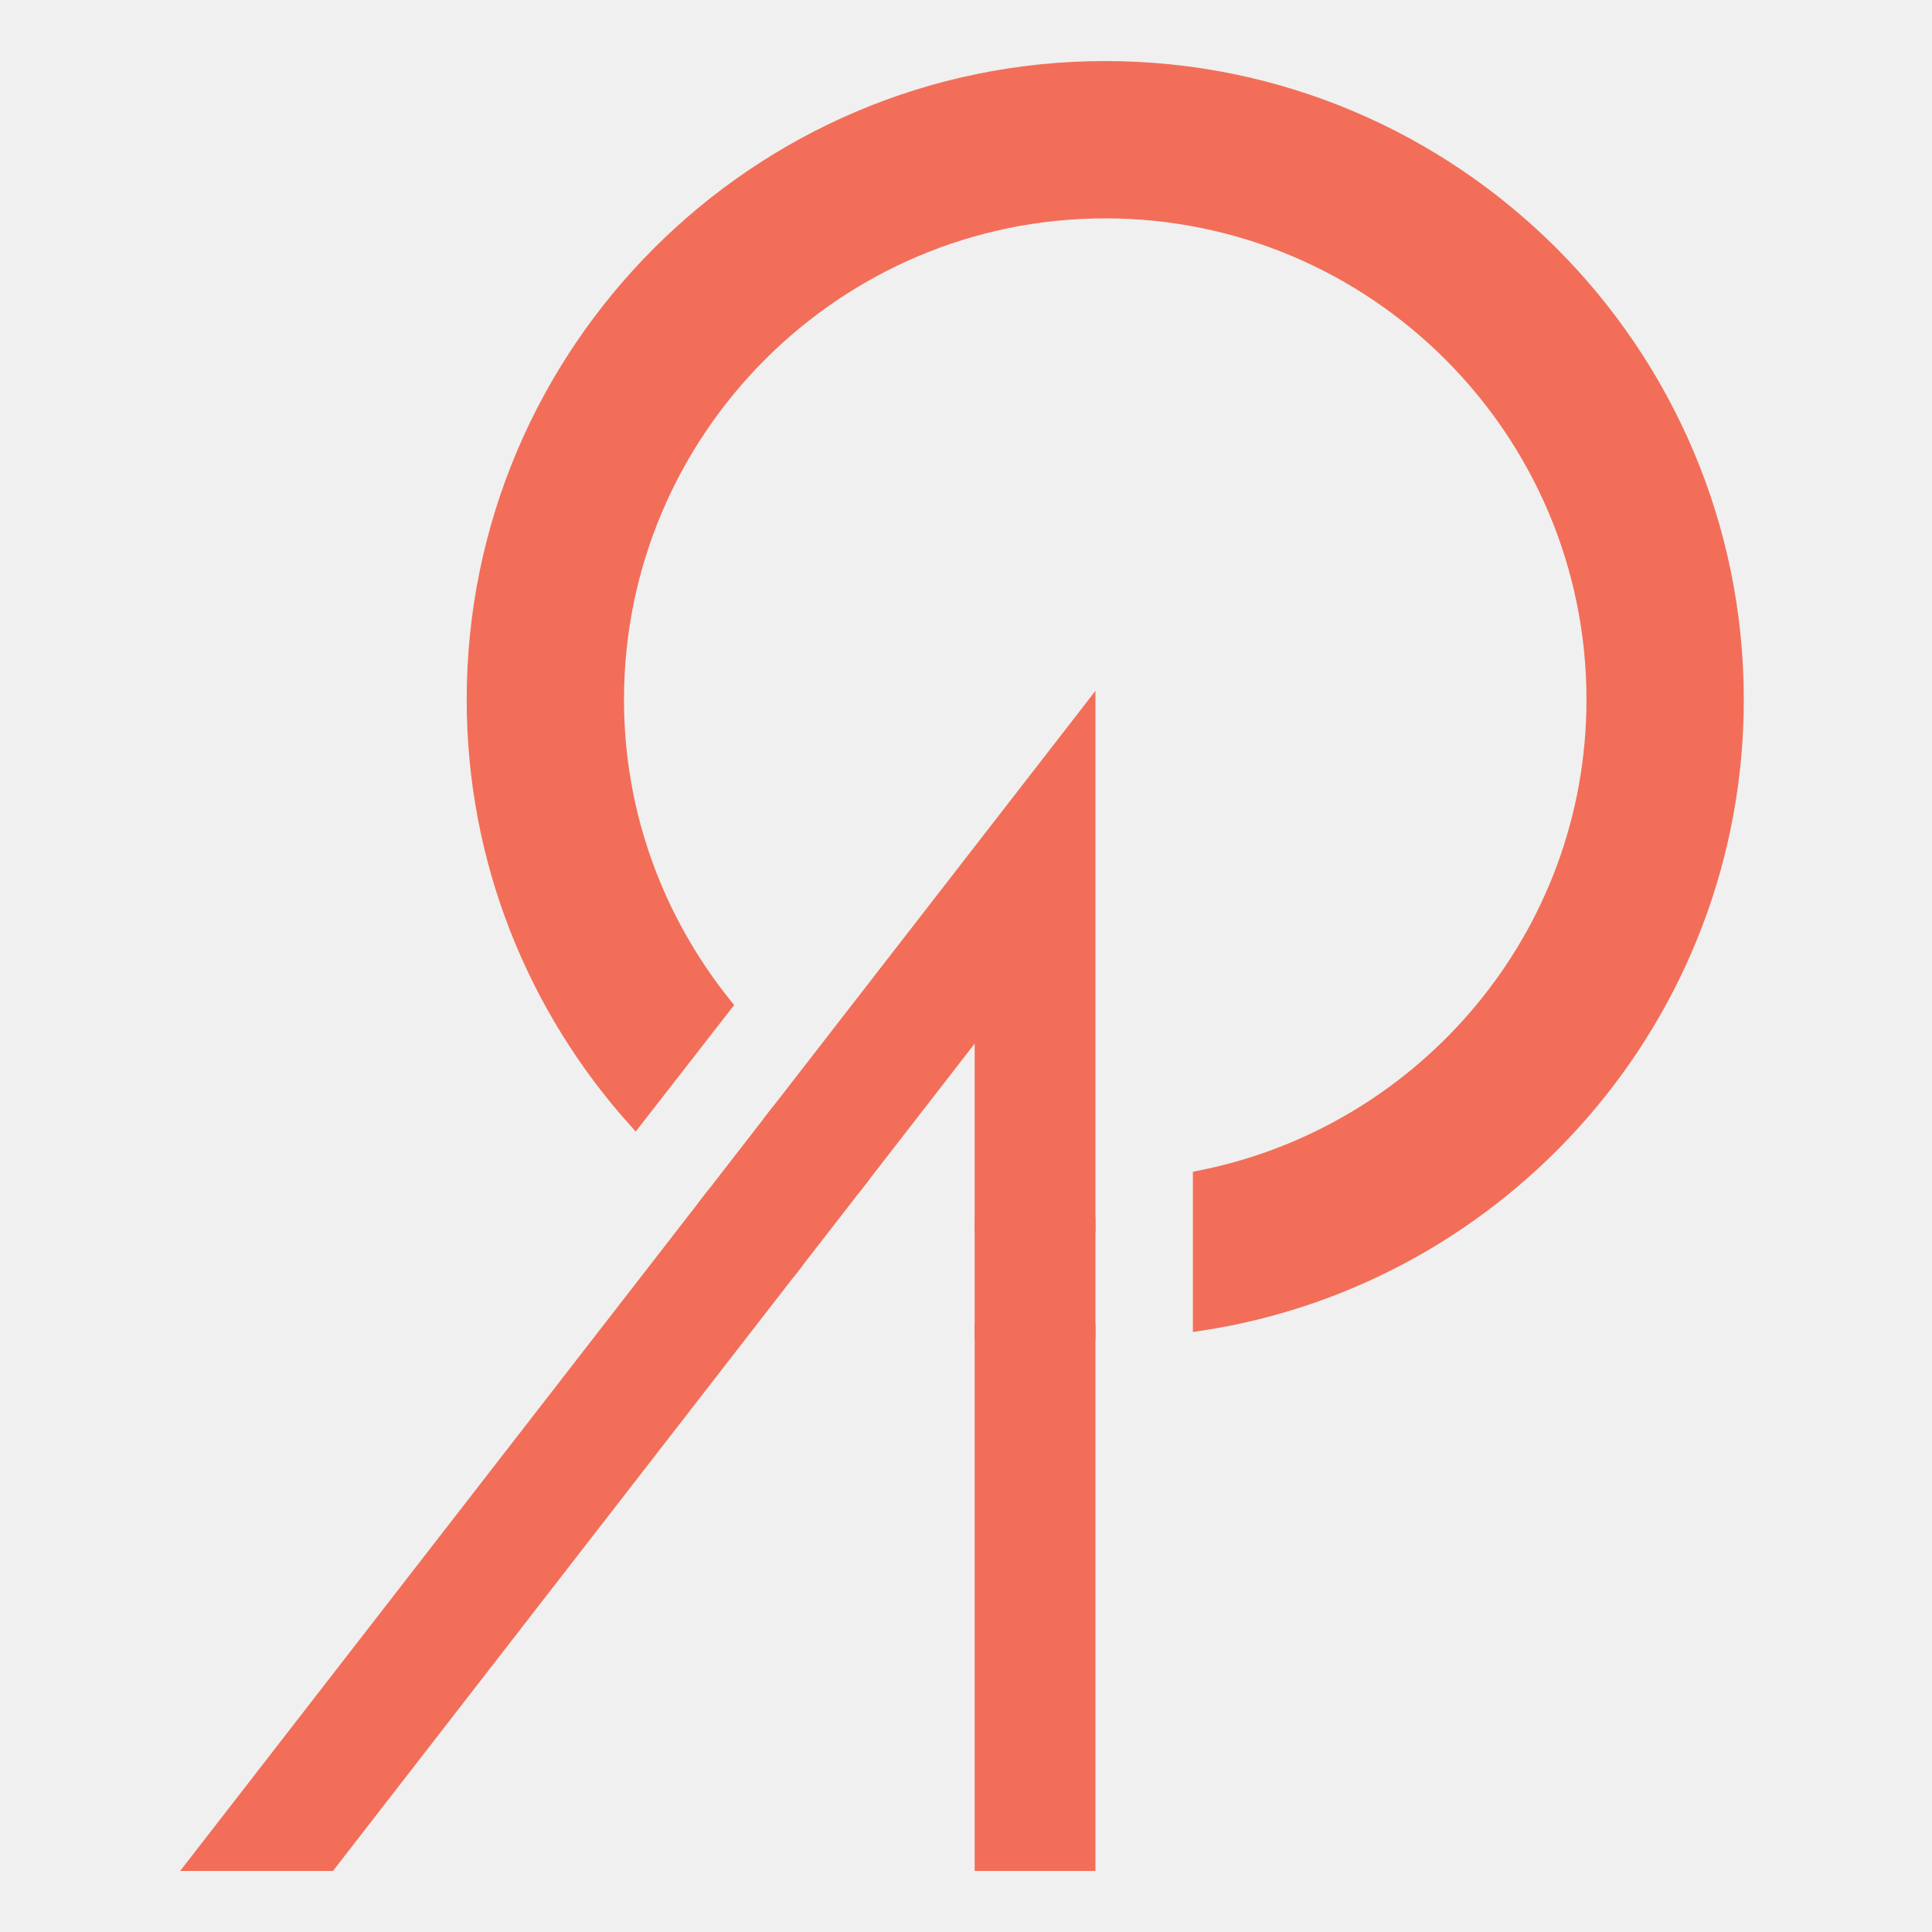
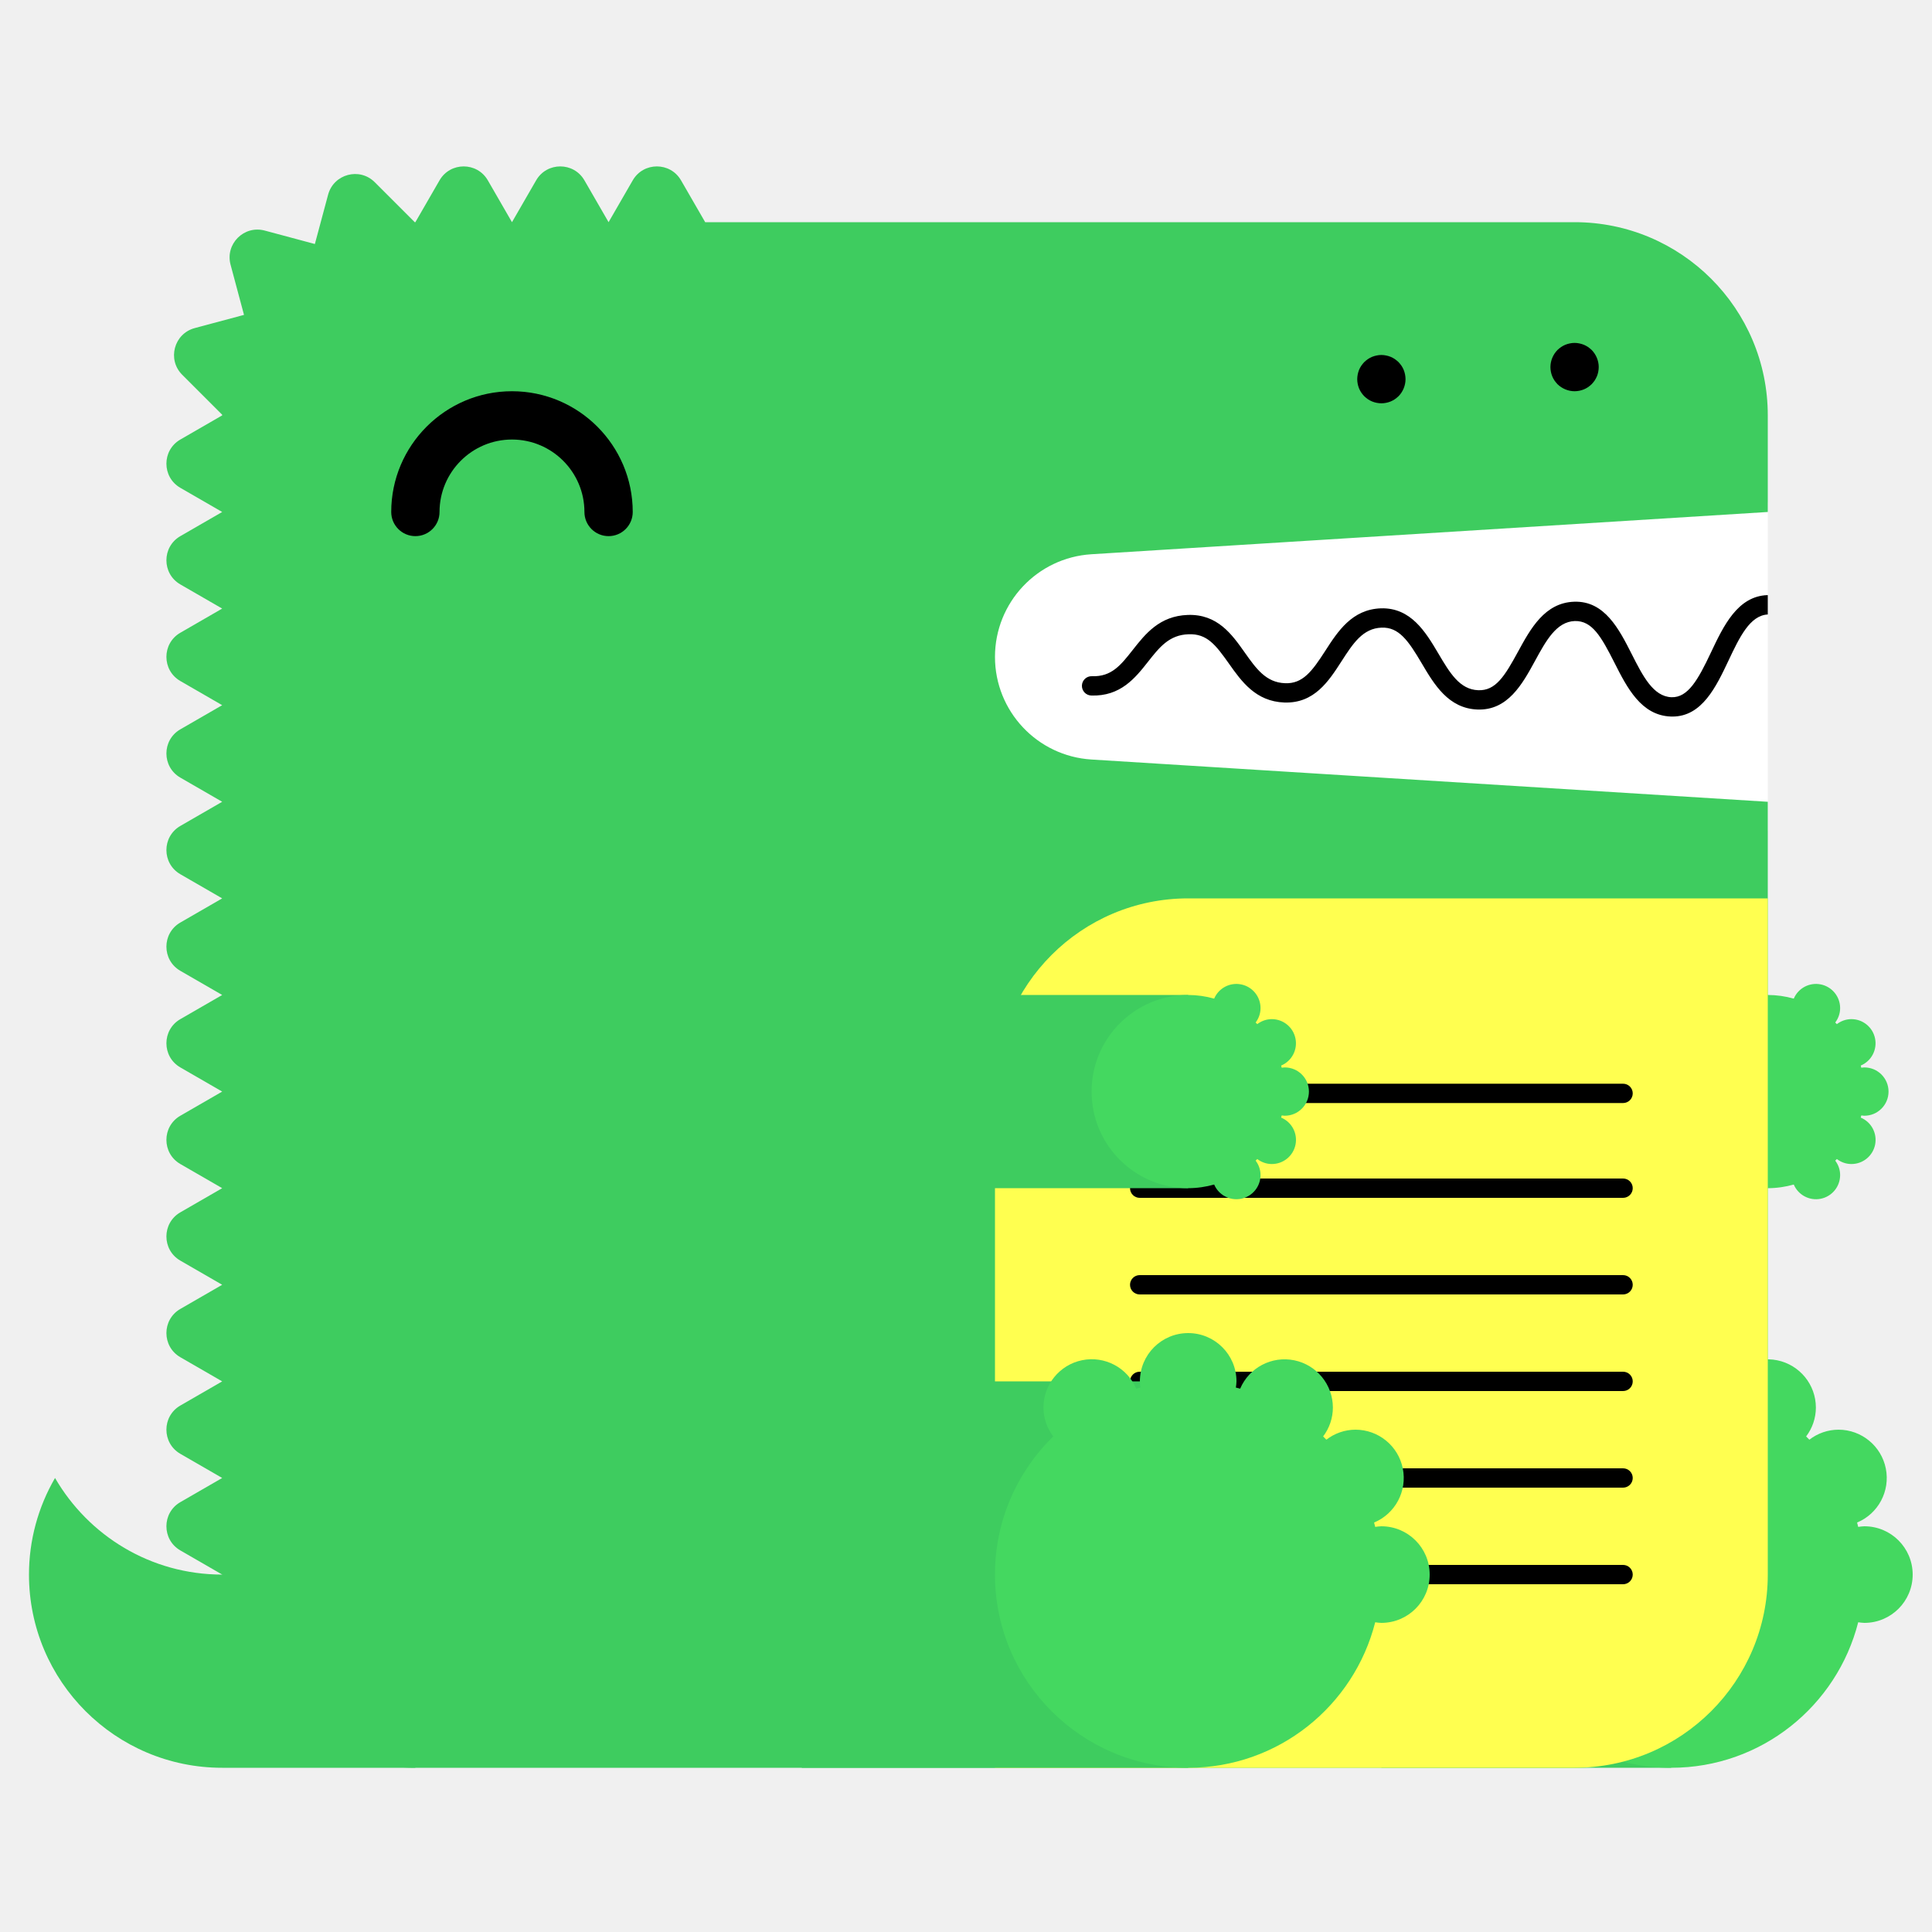
- <svg xmlns="http://www.w3.org/2000/svg" version="1.1" id="Layer_1" x="0px" y="0px" width="500px" height="500px" viewBox="0 0 500 500" enable-background="new 0 0 500 500" xml:space="preserve">
-   <g>
-     <path fill="#F26E59" stroke="#F26E59" stroke-width="4" stroke-miterlimit="10" d="M50.708,482.199h34.487l119.651-154.272   c-7.792-4.762-14.99-10.398-21.503-16.74L50.708,482.199z" />
-     <path fill="#F26E59" stroke="#F26E59" stroke-width="4" stroke-miterlimit="10" d="M254.242,344.86v137.339h27.255V344.86   c-4.476,0.5-9.017,0.782-13.624,0.782C263.264,345.643,258.715,345.36,254.242,344.86z" />
-     <path fill="#F26E59" stroke="#F26E59" stroke-width="4" stroke-miterlimit="10" d="M221.719,306.181l32.523-41.935v53.037   c4.461,0.653,8.993,1.107,13.631,1.107c4.642,0,9.166-0.454,13.624-1.107V184.64l-81.294,104.813   C206.511,296.011,213.746,301.659,221.719,306.181z" />
-     <path fill="#F26E59" stroke="#F26E59" stroke-width="4" stroke-miterlimit="10" d="M183.344,311.187   c6.513,6.342,13.711,11.979,21.503,16.74l16.872-21.746c-7.973-4.521-15.208-10.17-21.516-16.729L183.344,311.187z" />
-     <path fill="#F26E59" stroke="#F26E59" stroke-width="4" stroke-miterlimit="10" d="M254.242,317.283v27.577   c4.473,0.5,9.021,0.782,13.631,0.782c4.607,0,9.148-0.282,13.624-0.782v-27.577c-4.458,0.653-8.982,1.107-13.624,1.107   C263.235,318.391,258.703,317.937,254.242,317.283z" />
-     <path fill="#F26E59" stroke="#F26E59" stroke-width="4" stroke-miterlimit="10" d="M449.293,181.063   c0-90.031-73.236-163.262-163.252-163.262c-90.02,0-163.262,73.23-163.262,163.262c0,41.725,15.793,79.789,41.632,108.668   l23.039-29.602c-17.438-21.68-27.962-49.141-27.962-79.066c0-69.786,56.764-126.551,126.553-126.551   c69.771,0,126.541,56.765,126.541,126.551c0,61.297-43.906,112.29-101.863,123.826v37.51   C389.061,330.464,449.293,262.69,449.293,181.063z" />
+ <svg xmlns="http://www.w3.org/2000/svg" width="200" height="200" viewBox="0 0 200 200">
+   <g fill="none" fill-rule="evenodd">
+     <path fill="#FFF" d="M99 52h84v34H99z" />
+     <path d="M23 163c-7.398 0-13.843-4.027-17.303-10A19.886 19.886 0 0 0 3 163c0 11.046 8.954 20 20 20h20v-20H23z" fill="#3ECC5F" />
+     <path d="M112.98 57.376L183 53V43c0-11.046-8.954-20-20-20H73l-2.5-4.33c-1.112-1.925-3.889-1.925-5 0L63 23l-2.5-4.33c-1.111-1.925-3.889-1.925-5 0L53 23l-2.5-4.33c-1.111-1.925-3.889-1.925-5 0L43 23c-.022 0-.042.003-.065.003l-4.142-4.141c-1.57-1.571-4.252-.853-4.828 1.294l-1.369 5.104-5.192-1.392c-2.148-.575-4.111 1.389-3.535 3.536l1.39 5.193-5.102 1.367c-2.148.576-2.867 3.259-1.296 4.83l4.142 4.142c0 .021-.003.042-.003.064l-4.33 2.5c-1.925 1.111-1.925 3.889 0 5L23 53l-4.33 2.5c-1.925 1.111-1.925 3.889 0 5L23 63l-4.33 2.5c-1.925 1.111-1.925 3.889 0 5L23 73l-4.33 2.5c-1.925 1.111-1.925 3.889 0 5L23 83l-4.33 2.5c-1.925 1.111-1.925 3.889 0 5L23 93l-4.33 2.5c-1.925 1.111-1.925 3.889 0 5L23 103l-4.33 2.5c-1.925 1.111-1.925 3.889 0 5L23 113l-4.33 2.5c-1.925 1.111-1.925 3.889 0 5L23 123l-4.33 2.5c-1.925 1.111-1.925 3.889 0 5L23 133l-4.33 2.5c-1.925 1.111-1.925 3.889 0 5L23 143l-4.33 2.5c-1.925 1.111-1.925 3.889 0 5L23 153l-4.33 2.5c-1.925 1.111-1.925 3.889 0 5L23 163c0 11.046 8.954 20 20 20h120c11.046 0 20-8.954 20-20V83l-70.02-4.376A10.645 10.645 0 0 1 103 68c0-5.621 4.37-10.273 9.98-10.624" fill="#3ECC5F" />
+     <path fill="#3ECC5F" d="M143 183h30v-40h-30z" />
+     <path d="M193 158c-.219 0-.428.037-.639.064-.038-.15-.074-.301-.116-.451A5 5 0 0 0 190.32 148a4.96 4.96 0 0 0-3.016 1.036 26.531 26.531 0 0 0-.335-.336 4.955 4.955 0 0 0 1.011-2.987 5 5 0 0 0-9.599-1.959c-.148-.042-.297-.077-.445-.115.027-.211.064-.42.064-.639a5 5 0 0 0-5-5 5 5 0 0 0-5 5c0 .219.037.428.064.639-.148.038-.297.073-.445.115a4.998 4.998 0 0 0-9.599 1.959c0 1.125.384 2.151 1.011 2.987-3.717 3.632-6.031 8.693-6.031 14.3 0 11.046 8.954 20 20 20 9.339 0 17.16-6.41 19.361-15.064.211.027.42.064.639.064a5 5 0 0 0 5-5 5 5 0 0 0-5-5" fill="#44D860" />
+     <path fill="#3ECC5F" d="M153 123h30v-20h-30z" />
+     <path d="M193 115.5a2.5 2.5 0 1 0 0-5c-.109 0-.214.019-.319.032-.02-.075-.037-.15-.058-.225a2.501 2.501 0 0 0-.963-4.807c-.569 0-1.088.197-1.508.518a6.653 6.653 0 0 0-.168-.168c.314-.417.506-.931.506-1.494a2.5 2.5 0 0 0-4.8-.979A9.987 9.987 0 0 0 183 103c-5.522 0-10 4.478-10 10s4.478 10 10 10c.934 0 1.833-.138 2.69-.377a2.5 2.5 0 0 0 4.8-.979c0-.563-.192-1.077-.506-1.494.057-.055.113-.111.168-.168.42.321.939.518 1.508.518a2.5 2.5 0 0 0 .963-4.807c.021-.074.038-.15.058-.225.105.013.21.032.319.032" fill="#44D860" />
+     <path d="M63 55.5a2.5 2.5 0 0 1-2.5-2.5c0-4.136-3.364-7.5-7.5-7.5s-7.5 3.364-7.5 7.5a2.5 2.5 0 1 1-5 0c0-6.893 5.607-12.5 12.5-12.5S65.5 46.107 65.5 53a2.5 2.5 0 0 1-2.5 2.5" fill="#000" />
+     <path d="M103 183h60c11.046 0 20-8.954 20-20V93h-60c-11.046 0-20 8.954-20 20v70z" fill="#FFFF50" />
+     <path d="M168.02 124h-50.04a1 1 0 1 1 0-2h50.04a1 1 0 1 1 0 2m0 20h-50.04a1 1 0 1 1 0-2h50.04a1 1 0 1 1 0 2m0 20h-50.04a1 1 0 1 1 0-2h50.04a1 1 0 1 1 0 2m0-49.814h-50.04a1 1 0 1 1 0-2h50.04a1 1 0 1 1 0 2m0 19.814h-50.04a1 1 0 1 1 0-2h50.04a1 1 0 1 1 0 2m0 20h-50.04a1 1 0 1 1 0-2h50.04a1 1 0 1 1 0 2M183 61.611c-.012 0-.022-.006-.034-.005-3.09.105-4.552 3.196-5.842 5.923-1.346 2.85-2.387 4.703-4.093 4.647-1.889-.068-2.969-2.202-4.113-4.46-1.314-2.594-2.814-5.536-5.963-5.426-3.046.104-4.513 2.794-5.807 5.167-1.377 2.528-2.314 4.065-4.121 3.994-1.927-.07-2.951-1.805-4.136-3.813-1.321-2.236-2.848-4.75-5.936-4.664-2.994.103-4.465 2.385-5.763 4.4-1.373 2.13-2.335 3.428-4.165 3.351-1.973-.07-2.992-1.51-4.171-3.177-1.324-1.873-2.816-3.993-5.895-3.89-2.928.1-4.399 1.97-5.696 3.618-1.232 1.564-2.194 2.802-4.229 2.724a1 1 0 0 0-.072 2c3.017.101 4.545-1.8 5.872-3.487 1.177-1.496 2.193-2.787 4.193-2.855 1.926-.082 2.829 1.115 4.195 3.045 1.297 1.834 2.769 3.914 5.731 4.021 3.103.104 4.596-2.215 5.918-4.267 1.182-1.834 2.202-3.417 4.15-3.484 1.793-.067 2.769 1.35 4.145 3.681 1.297 2.197 2.766 4.686 5.787 4.796 3.125.108 4.634-2.62 5.949-5.035 1.139-2.088 2.214-4.06 4.119-4.126 1.793-.042 2.728 1.595 4.111 4.33 1.292 2.553 2.757 5.445 5.825 5.556l.169.003c3.064 0 4.518-3.075 5.805-5.794 1.139-2.41 2.217-4.68 4.067-4.773v-2z" fill="#000" />
+     <path fill="#3ECC5F" d="M83 183h40v-40H83z" />
+     <path d="M143 158c-.219 0-.428.037-.639.064-.038-.15-.074-.301-.116-.451A5 5 0 0 0 140.32 148a4.96 4.96 0 0 0-3.016 1.036 26.531 26.531 0 0 0-.335-.336 4.955 4.955 0 0 0 1.011-2.987 5 5 0 0 0-9.599-1.959c-.148-.042-.297-.077-.445-.115.027-.211.064-.42.064-.639a5 5 0 0 0-5-5 5 5 0 0 0-5 5c0 .219.037.428.064.639-.148.038-.297.073-.445.115a4.998 4.998 0 0 0-9.599 1.959c0 1.125.384 2.151 1.011 2.987-3.717 3.632-6.031 8.693-6.031 14.3 0 11.046 8.954 20 20 20 9.339 0 17.16-6.41 19.361-15.064.211.027.42.064.639.064a5 5 0 0 0 5-5 5 5 0 0 0-5-5" fill="#44D860" />
+     <path fill="#3ECC5F" d="M83 123h40v-20H83z" />
+     <path d="M133 115.5a2.5 2.5 0 1 0 0-5c-.109 0-.214.019-.319.032-.02-.075-.037-.15-.058-.225a2.501 2.501 0 0 0-.963-4.807c-.569 0-1.088.197-1.508.518a6.653 6.653 0 0 0-.168-.168c.314-.417.506-.931.506-1.494a2.5 2.5 0 0 0-4.8-.979A9.987 9.987 0 0 0 123 103c-5.522 0-10 4.478-10 10s4.478 10 10 10c.934 0 1.833-.138 2.69-.377a2.5 2.5 0 0 0 4.8-.979c0-.563-.192-1.077-.506-1.494.057-.055.113-.111.168-.168.42.321.939.518 1.508.518a2.5 2.5 0 0 0 .963-4.807c.021-.074.038-.15.058-.225.105.013.21.032.319.032" fill="#44D860" />
+     <path d="M143 41.75c-.16 0-.33-.02-.49-.05a2.52 2.52 0 0 1-.47-.14c-.15-.06-.29-.14-.431-.23-.13-.09-.259-.2-.38-.31-.109-.12-.219-.24-.309-.38s-.17-.28-.231-.43a2.619 2.619 0 0 1-.189-.96c0-.16.02-.33.05-.49.03-.16.08-.31.139-.47.061-.15.141-.29.231-.43.09-.13.2-.26.309-.38.121-.11.25-.22.38-.31.141-.09.281-.17.431-.23.149-.06.31-.11.47-.14.32-.07.65-.07.98 0 .159.03.32.08.47.14.149.06.29.14.43.23.13.09.259.2.38.31.11.12.22.25.31.38.09.14.17.28.23.43.06.16.11.31.14.47.029.16.05.33.05.49 0 .66-.271 1.31-.73 1.77-.121.11-.25.22-.38.31-.14.09-.281.17-.43.23a2.565 2.565 0 0 1-.96.19m20-1.25c-.66 0-1.3-.27-1.771-.73a3.802 3.802 0 0 1-.309-.38c-.09-.14-.17-.28-.231-.43a2.619 2.619 0 0 1-.189-.96c0-.66.27-1.3.729-1.77.121-.11.25-.22.38-.31.141-.09.281-.17.431-.23.149-.06.31-.11.47-.14.32-.07.66-.07.98 0 .159.03.32.08.47.14.149.06.29.14.43.23.13.09.259.2.38.31.459.47.73 1.11.73 1.77 0 .16-.021.33-.05.49-.03.16-.08.32-.14.47-.07.15-.14.29-.23.43-.09.13-.2.26-.31.38-.121.11-.25.22-.38.31-.14.09-.281.17-.43.23a2.565 2.565 0 0 1-.96.19" fill="#000" />
  </g>
</svg>
